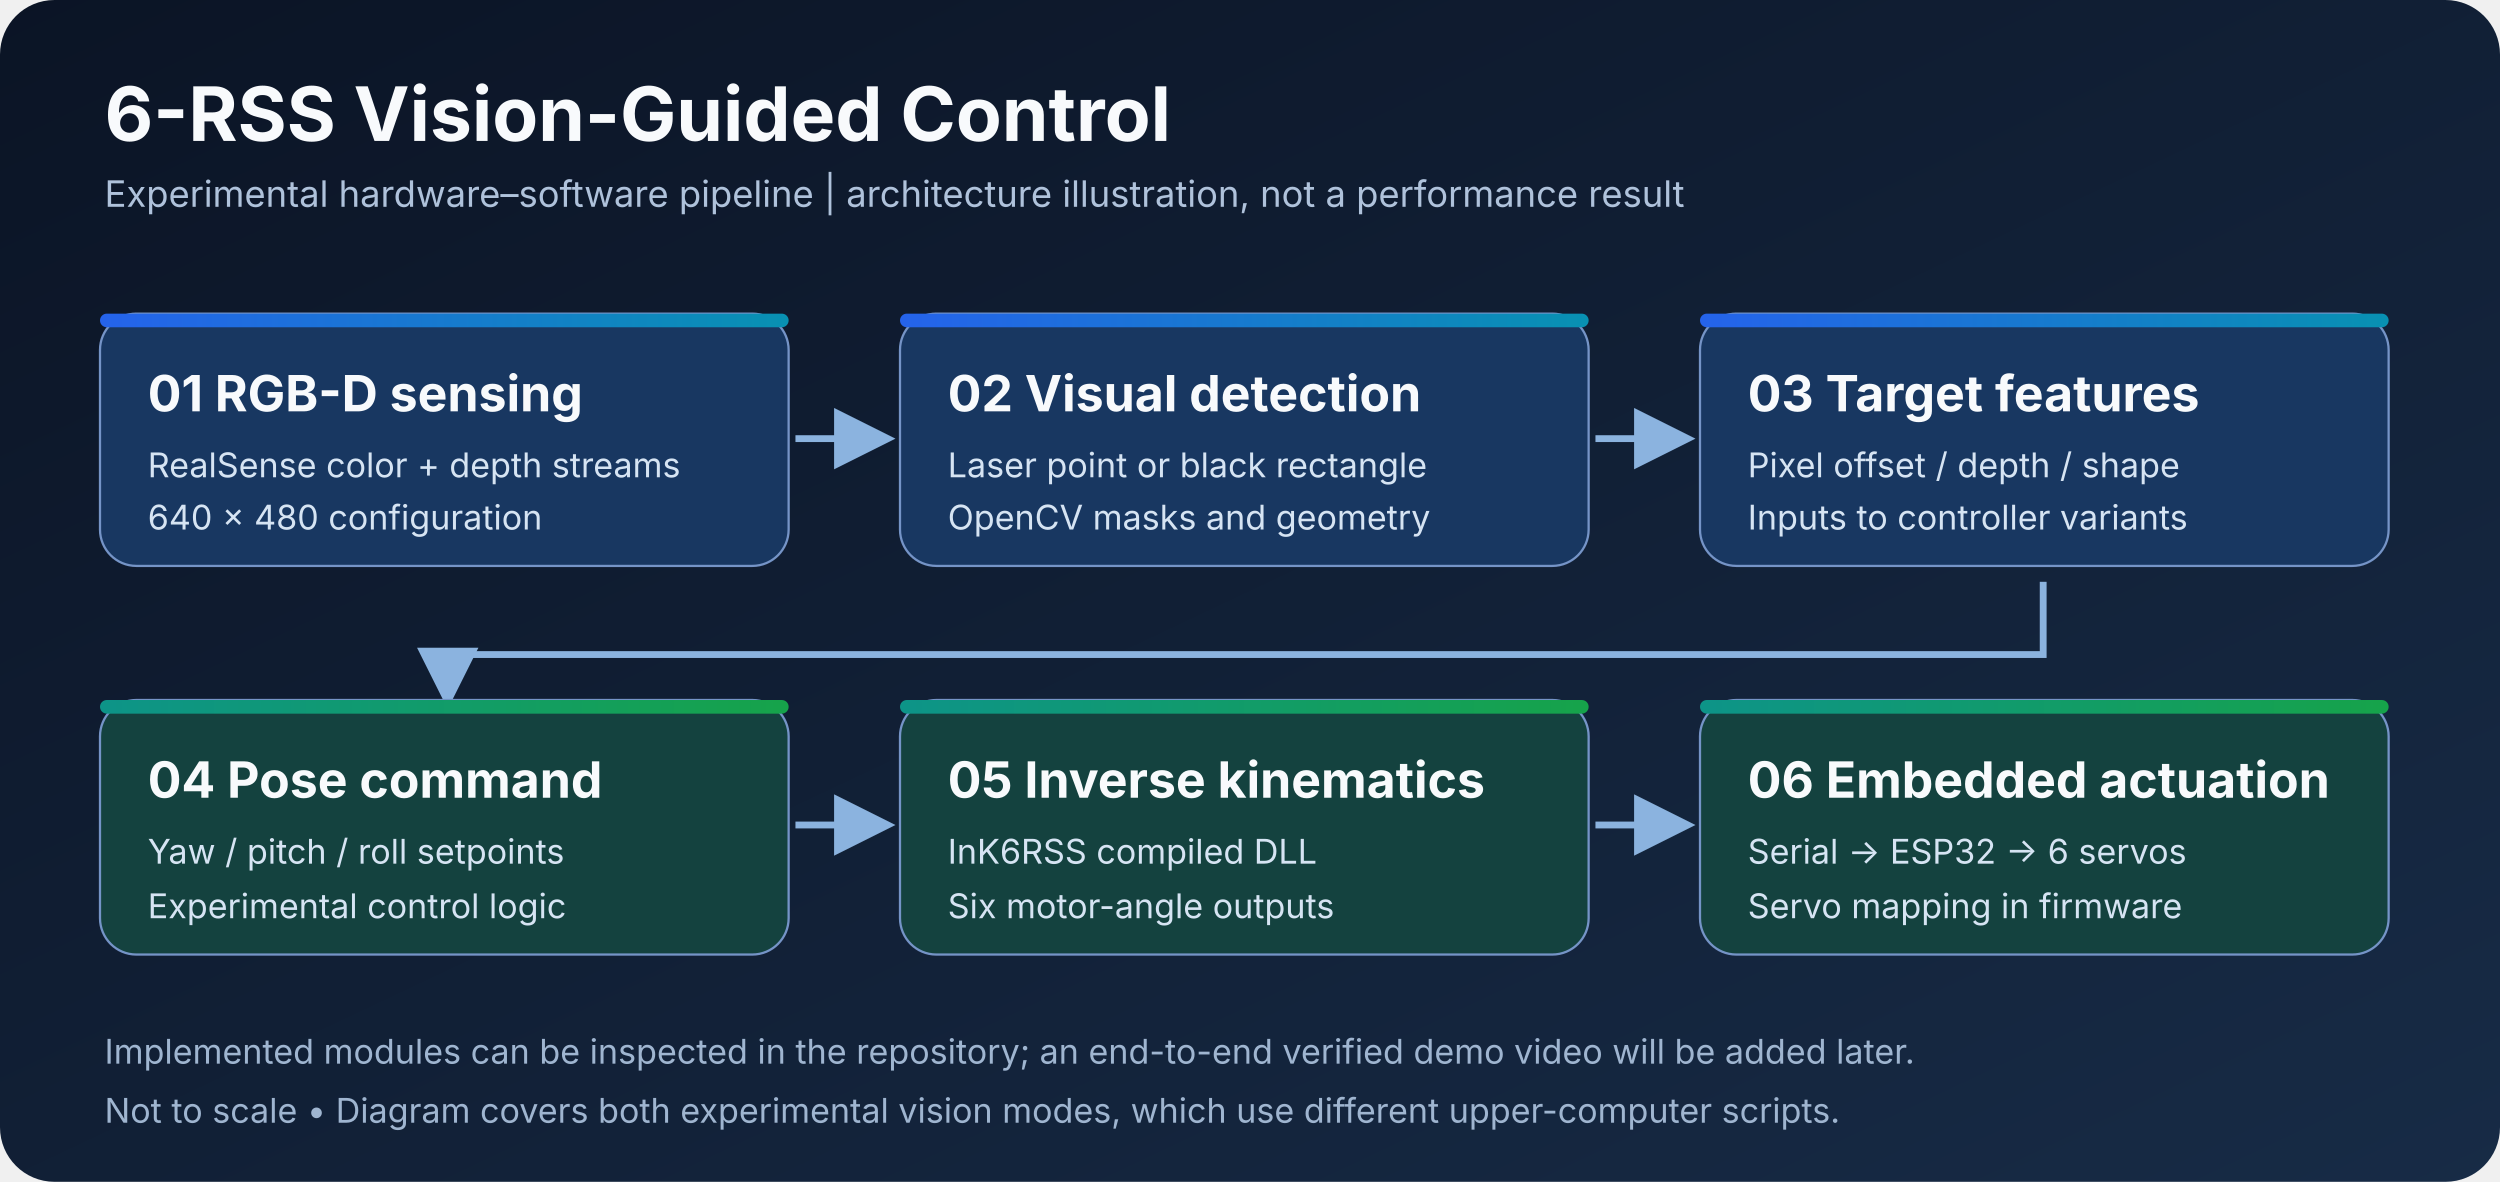
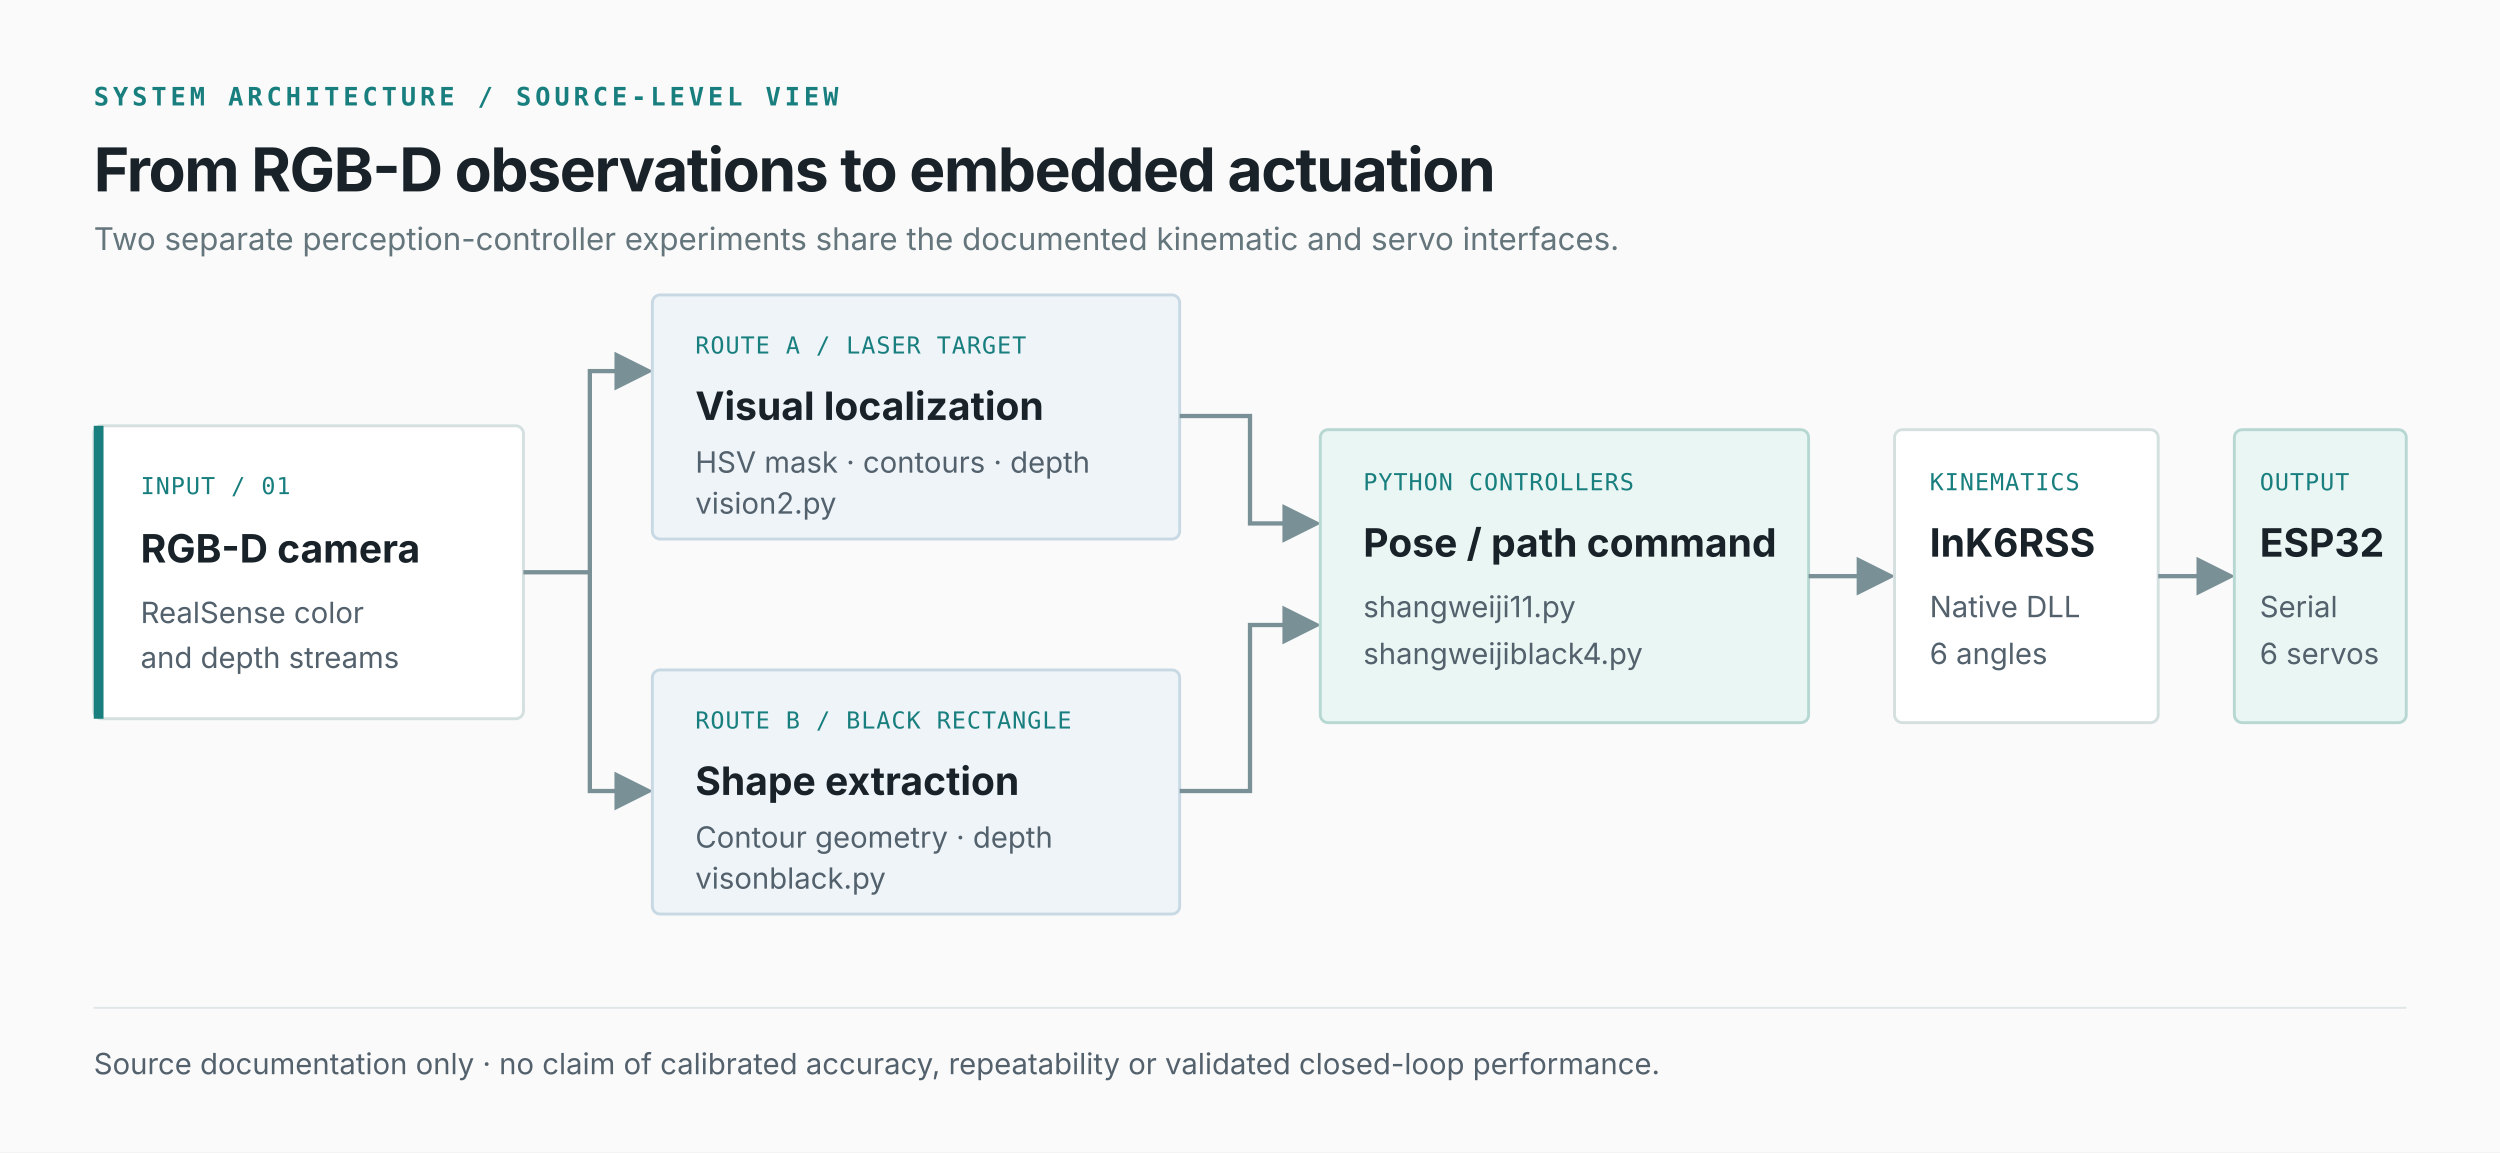
- <svg xmlns="http://www.w3.org/2000/svg" width="1100" height="520" viewBox="0 0 1100 520" role="img" aria-labelledby="title desc">
+ <svg xmlns="http://www.w3.org/2000/svg" width="1280" height="590" viewBox="0 0 1280 590" role="img" aria-labelledby="title desc">
  <defs>
-     <linearGradient id="bg" x1="0" y1="0" x2="1" y2="1">
-       <stop stop-color="#0B1425" />
-       <stop offset="1" stop-color="#172B46" />
-     </linearGradient>
-     <linearGradient id="top" x1="0" y1="0" x2="1" y2="0">
-       <stop stop-color="#2563EB" />
-       <stop offset="1" stop-color="#0891B2" />
-     </linearGradient>
-     <linearGradient id="bottom" x1="0" y1="0" x2="1" y2="0">
-       <stop stop-color="#0D9488" />
-       <stop offset="1" stop-color="#16A34A" />
-     </linearGradient>
    <marker id="arrow" markerWidth="9" markerHeight="9" refX="7" refY="4.5" orient="auto">
-       <path d="M0 0 L9 4.5 L0 9 Z" fill="#8BB3DF" />
+       <path d="M0 0 L9 4.5 L0 9 Z" fill="#789096" />
    </marker>
    <style>
-       text{font-family:Inter,'Segoe UI',Arial,sans-serif}
-       .title{fill:#F8FAFC;font-size:33px;font-weight:750}
-       .sub{fill:#AFC2DB;font-size:16px}
-       .head{fill:#F8FAFC;font-size:22px;font-weight:700}
-       .detail{fill:#D6E4F3;font-size:15px}
-       .foot{fill:#9FB5D0;font-size:15px}
-       .node{stroke:#7594C7;stroke-width:1;rx:16}
-       .link{stroke:#8BB3DF;stroke-width:3;fill:none;marker-end:url(#arrow)}
-     </style>
+     text{font-family:Inter,-apple-system,BlinkMacSystemFont,'Segoe UI',Arial,sans-serif;fill:#182228}
+     .eyebrow{font-family:ui-monospace,Menlo,monospace;font-size:13px;letter-spacing:2px;fill:#187e7e;font-weight:700}
+     .title{font-size:31px;font-weight:700;letter-spacing:-.7px}
+     .sub{font-size:16px;fill:#64757c}
+     .head{font-size:20px;font-weight:700}
+     .detail{font-size:15px;fill:#53616d}
+     .small{font-family:ui-monospace,Menlo,monospace;font-size:12px;letter-spacing:.5px;fill:#187e7e}
+     .node{fill:#fff;stroke:#d4dfe0;stroke-width:1.5}
+     .accent{fill:#eaf6f3;stroke:#b7d8d2;stroke-width:1.5}
+     .blue{fill:#eef4f8;stroke:#c8d9e4;stroke-width:1.5}
+     .line{fill:none;stroke:#789096;stroke-width:2.2;marker-end:url(#arrow)}
+     .rule{stroke:#e0e5e8;stroke-width:1}
+   </style>
  </defs>
-   <rect x="0" y="0" width="1100" height="520" rx="24" fill="url(#bg)" />
-   <text x="46" y="62" class="title">6-RSS Vision-Guided Control</text>
-   <text x="46" y="91" class="sub">Experimental hardware–software pipeline  |  architecture illustration, not a performance result</text>
-   <rect class="node" x="44" y="138" width="303" height="111" fill="#183761" />
-   <rect x="44" y="138" width="303" height="6" rx="3" fill="url(#top)" />
-   <text x="65" y="181" class="head">01  RGB-D sensing</text>
-   <text x="65" y="210" class="detail">RealSense color + depth streams</text>
-   <text x="65" y="233" class="detail">640 × 480 configuration</text>
-   <rect class="node" x="396" y="138" width="303" height="111" fill="#183761" />
-   <rect x="396" y="138" width="303" height="6" rx="3" fill="url(#top)" />
-   <text x="417" y="181" class="head">02  Visual detection</text>
-   <text x="417" y="210" class="detail">Laser point or black rectangle</text>
-   <text x="417" y="233" class="detail">OpenCV masks and geometry</text>
-   <rect class="node" x="748" y="138" width="303" height="111" fill="#183761" />
-   <rect x="748" y="138" width="303" height="6" rx="3" fill="url(#top)" />
-   <text x="769" y="181" class="head">03  Target features</text>
-   <text x="769" y="210" class="detail">Pixel offset / depth / shape</text>
-   <text x="769" y="233" class="detail">Inputs to controller variants</text>
-   <path class="link" d="M350 193 H388" />
-   <path class="link" d="M702 193 H740" />
-   <path class="link" d="M899 256 V288 H197 V306" />
-   <rect class="node" x="44" y="308" width="303" height="112" fill="#14423F" />
-   <rect x="44" y="308" width="303" height="6" rx="3" fill="url(#bottom)" />
-   <text x="65" y="351" class="head">04  Pose command</text>
-   <text x="65" y="380" class="detail">Yaw / pitch / roll setpoints</text>
-   <text x="65" y="404" class="detail">Experimental control logic</text>
-   <rect class="node" x="396" y="308" width="303" height="112" fill="#14423F" />
-   <rect x="396" y="308" width="303" height="6" rx="3" fill="url(#bottom)" />
-   <text x="417" y="351" class="head">05  Inverse kinematics</text>
-   <text x="417" y="380" class="detail">InK6RSS compiled DLL</text>
-   <text x="417" y="404" class="detail">Six motor-angle outputs</text>
-   <rect class="node" x="748" y="308" width="303" height="112" fill="#14423F" />
-   <rect x="748" y="308" width="303" height="6" rx="3" fill="url(#bottom)" />
-   <text x="769" y="351" class="head">06  Embedded actuation</text>
-   <text x="769" y="380" class="detail">Serial → ESP32 → 6 servos</text>
-   <text x="769" y="404" class="detail">Servo mapping in firmware</text>
-   <path class="link" d="M350 363 H388" />
-   <path class="link" d="M702 363 H740" />
-   <text x="46" y="468" class="foot">Implemented modules can be inspected in the repository; an end-to-end verified demo video will be added later.</text>
-   <text x="46" y="494" class="foot">Not to scale • Diagram covers both experimental vision modes, which use different upper-computer scripts.</text>
+   <rect width="1280" height="590" fill="#fafafa" />
+   <text x="48" y="54" class="eyebrow">SYSTEM ARCHITECTURE / SOURCE-LEVEL VIEW</text>
+   <text x="48" y="98" class="title">From RGB-D observations to embedded actuation</text>
+   <text x="48" y="128" class="sub">Two separate perception-controller experiments share the documented kinematic and servo interfaces.</text>
+   <rect x="48" y="218" width="220" height="150" rx="4" class="node" />
+   <rect x="48" y="218" width="5" height="150" fill="#187e7e" />
+   <text x="72" y="253" class="small">INPUT / 01</text>
+   <text x="72" y="288" class="head">RGB-D camera</text>
+   <text x="72" y="319" class="detail">RealSense color</text>
+   <text x="72" y="342" class="detail">and depth streams</text>
+   <path d="M268 293 H302 V190 H330" class="line" />
+   <path d="M302 293 V405 H330" class="line" />
+   <rect x="334" y="151" width="270" height="125" rx="4" class="blue" />
+   <text x="356" y="181" class="small">ROUTE A / LASER TARGET</text>
+   <text x="356" y="215" class="head">Visual localization</text>
+   <text x="356" y="242" class="detail">HSV mask · contours · depth</text>
+   <text x="356" y="263" class="detail">vision2.py</text>
+   <rect x="334" y="343" width="270" height="125" rx="4" class="blue" />
+   <text x="356" y="373" class="small">ROUTE B / BLACK RECTANGLE</text>
+   <text x="356" y="407" class="head">Shape extraction</text>
+   <text x="356" y="434" class="detail">Contour geometry · depth</text>
+   <text x="356" y="455" class="detail">visonblack.py</text>
+   <path d="M604 213 H640 V268 H672" class="line" />
+   <path d="M604 405 H640 V320 H672" class="line" />
+   <rect x="676" y="220" width="250" height="150" rx="4" class="accent" />
+   <text x="698" y="251" class="small">PYTHON CONTROLLERS</text>
+   <text x="698" y="285" class="head">Pose / path command</text>
+   <text x="698" y="316" class="detail">shangweiji11.py</text>
+   <text x="698" y="340" class="detail">shangweijiblack4.py</text>
+   <path d="M926 295 H966" class="line" />
+   <rect x="970" y="220" width="135" height="150" rx="4" class="node" />
+   <text x="988" y="251" class="small">KINEMATICS</text>
+   <text x="988" y="285" class="head">InK6RSS</text>
+   <text x="988" y="316" class="detail">Native DLL</text>
+   <text x="988" y="340" class="detail">6 angles</text>
+   <path d="M1105 295 H1140" class="line" />
+   <rect x="1144" y="220" width="88" height="150" rx="4" class="accent" />
+   <text x="1157" y="251" class="small">OUTPUT</text>
+   <text x="1157" y="285" class="head">ESP32</text>
+   <text x="1157" y="316" class="detail">Serial</text>
+   <text x="1157" y="340" class="detail">6 servos</text>
+   <line x1="48" y1="516" x2="1232" y2="516" class="rule" />
+   <text x="48" y="550" class="detail">Source documentation only · no claim of calibrated accuracy, repeatability or validated closed-loop performance.</text>
</svg>
